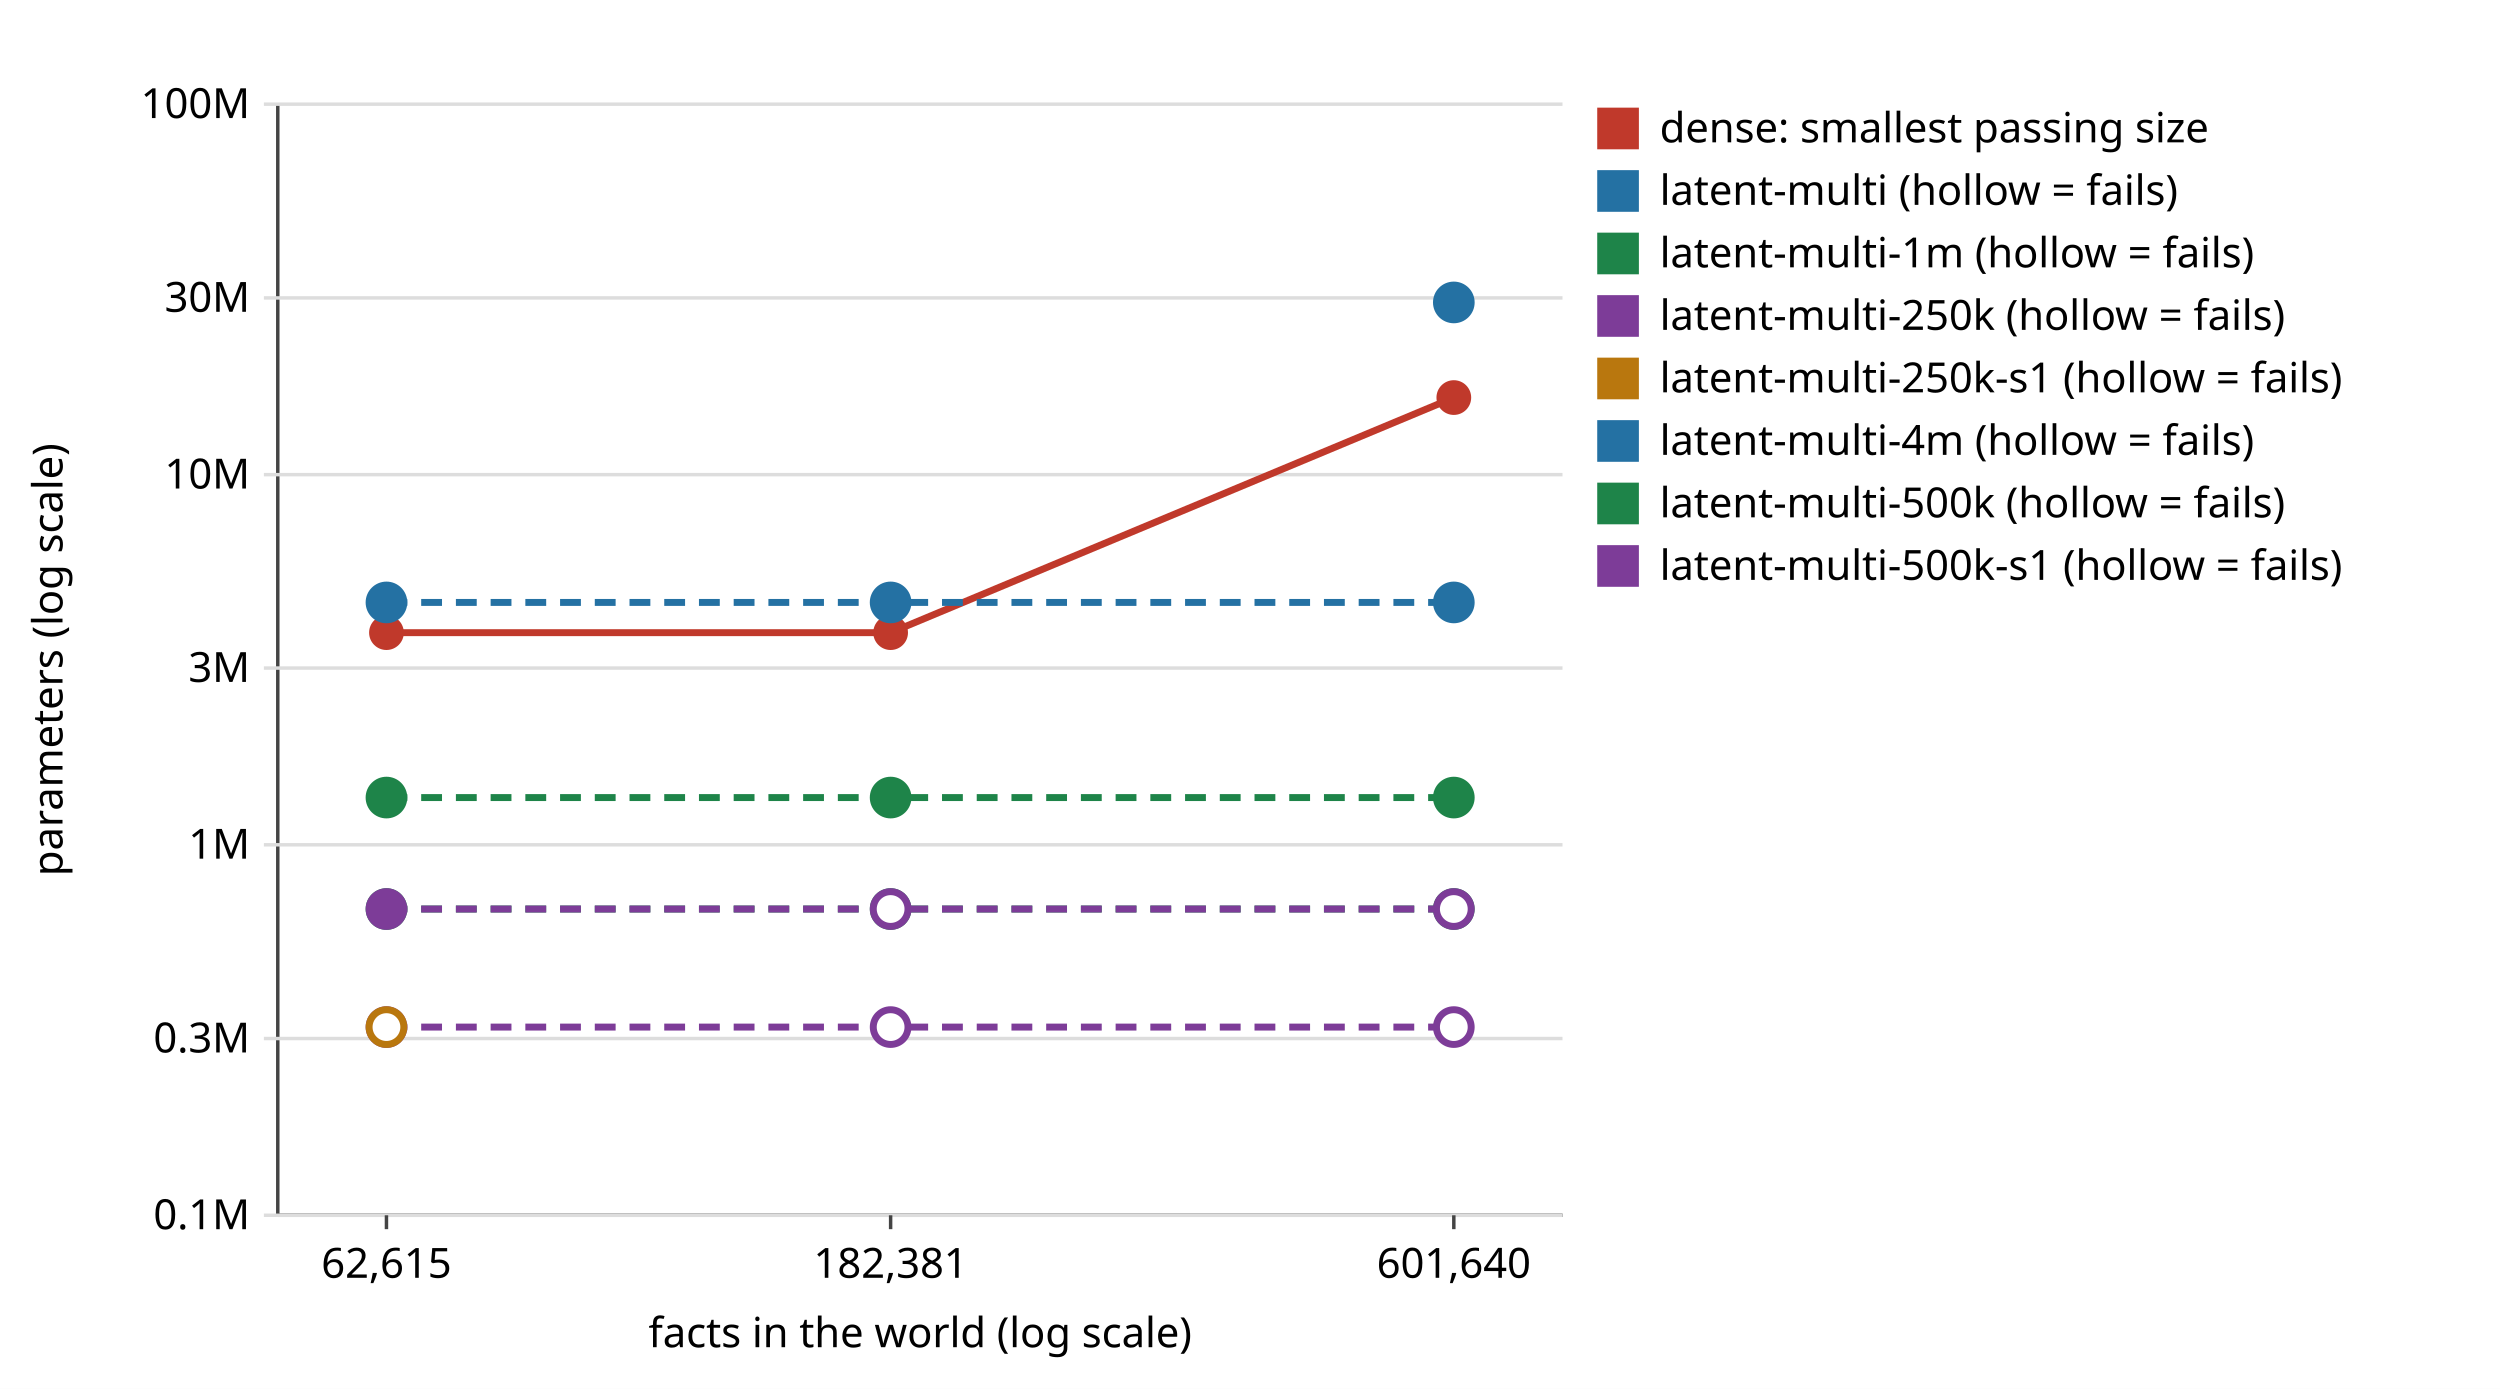
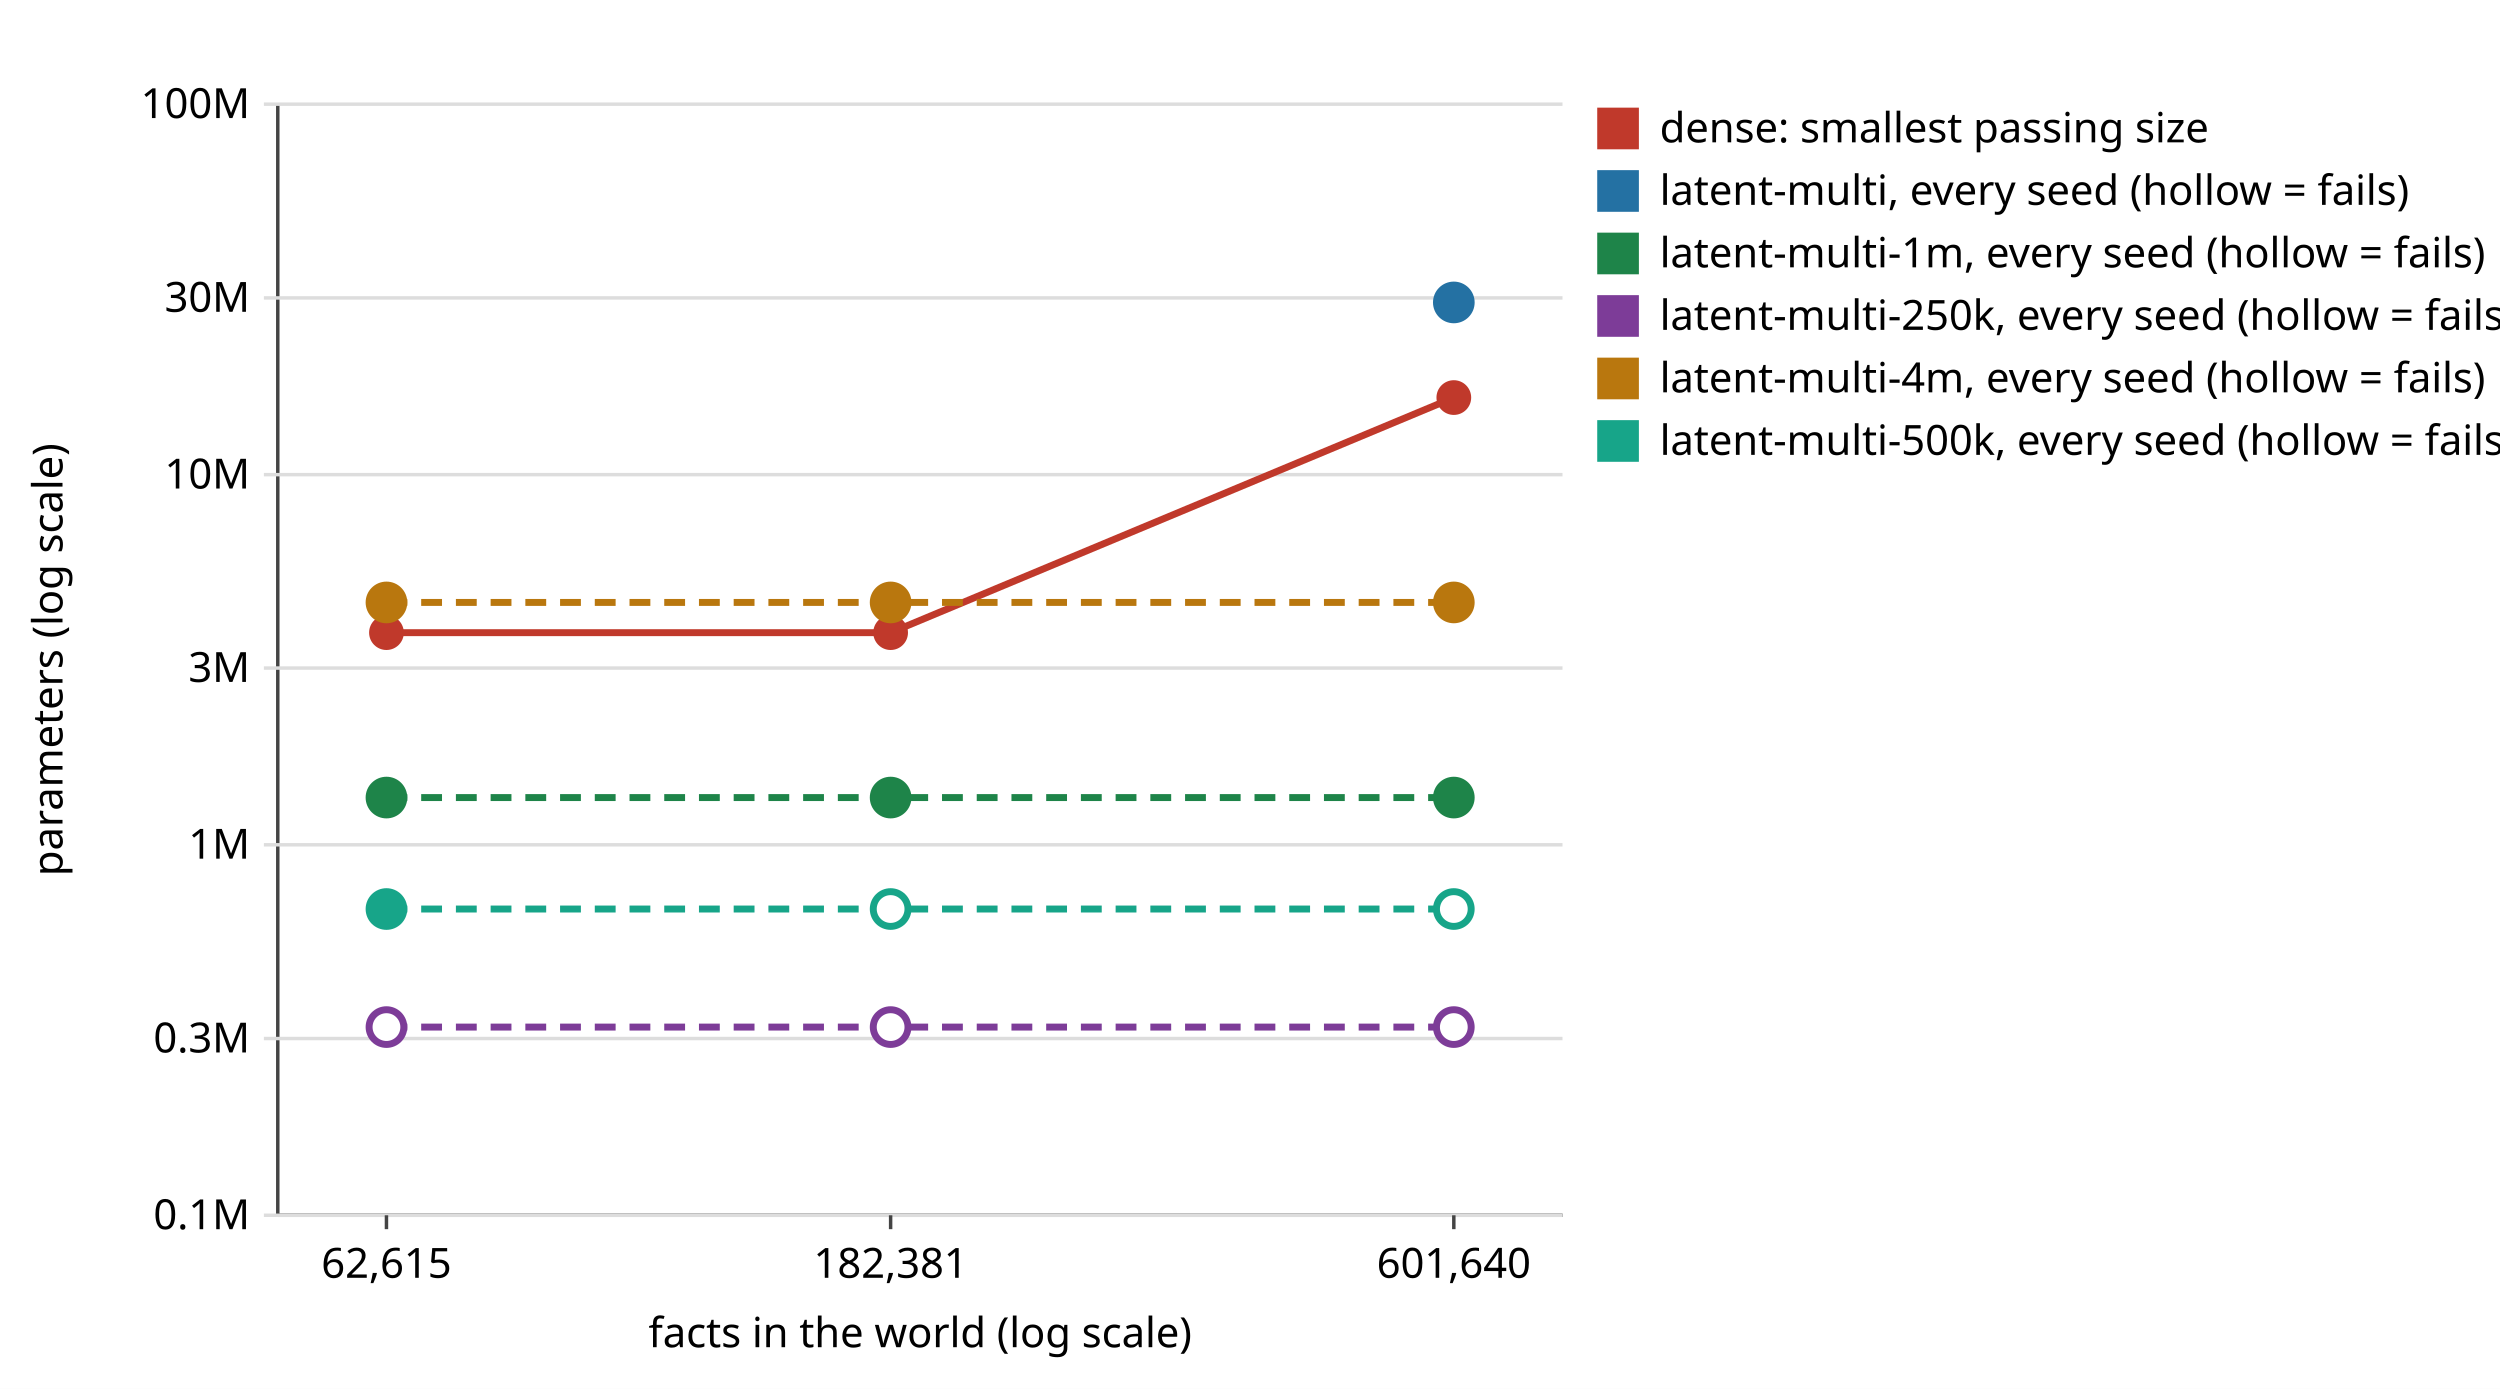
<svg xmlns="http://www.w3.org/2000/svg" viewBox="0 0 720 400" font-family="sans-serif" font-size="12">
  <rect width="720" height="400" fill="white" />
  <line x1="80" y1="350" x2="450" y2="350" stroke="#444" />
  <line x1="80" y1="30" x2="80" y2="350" stroke="#444" />
  <text x="265.0" y="388" text-anchor="middle">facts in the world (log scale)</text>
  <text x="18" y="190.0" text-anchor="middle" transform="rotate(-90 18 190.0)">parameters (log scale)</text>
  <line x1="76" y1="350.0" x2="450" y2="350.0" stroke="#ddd" />
  <text x="72" y="354.0" text-anchor="end">0.1M</text>
  <line x1="76" y1="299.1" x2="450" y2="299.1" stroke="#ddd" />
  <text x="72" y="303.1" text-anchor="end">0.3M</text>
  <line x1="76" y1="243.3" x2="450" y2="243.3" stroke="#ddd" />
  <text x="72" y="247.3" text-anchor="end">1M</text>
  <line x1="76" y1="192.4" x2="450" y2="192.4" stroke="#ddd" />
  <text x="72" y="196.4" text-anchor="end">3M</text>
  <line x1="76" y1="136.7" x2="450" y2="136.7" stroke="#ddd" />
  <text x="72" y="140.7" text-anchor="end">10M</text>
  <line x1="76" y1="85.8" x2="450" y2="85.8" stroke="#ddd" />
  <text x="72" y="89.8" text-anchor="end">30M</text>
  <line x1="76" y1="30.0" x2="450" y2="30.0" stroke="#ddd" />
  <text x="72" y="34.0" text-anchor="end">100M</text>
  <line x1="111.3" y1="350" x2="111.3" y2="354" stroke="#444" />
  <text x="111.3" y="368" text-anchor="middle">62,615</text>
  <line x1="256.5" y1="350" x2="256.5" y2="354" stroke="#444" />
  <text x="256.5" y="368" text-anchor="middle">182,381</text>
  <line x1="418.7" y1="350" x2="418.7" y2="354" stroke="#444" />
  <text x="418.7" y="368" text-anchor="middle">601,640</text>
  <polyline fill="none" stroke="#c0392b" stroke-width="2" points="111.3,182.2 256.5,182.2 418.7,114.5" />
  <circle cx="111.3" cy="182.2" r="5" fill="#c0392b" />
  <circle cx="256.5" cy="182.2" r="5" fill="#c0392b" />
  <circle cx="418.7" cy="114.5" r="5" fill="#c0392b" />
  <line x1="418.7" y1="87.1" x2="418.7" y2="87.1" stroke="#2471a3" stroke-width="2" stroke-dasharray="6 4" />
  <circle cx="418.7" cy="87.1" r="5" fill="#2471a3" stroke="#2471a3" stroke-width="2" />
  <line x1="111.3" y1="229.7" x2="418.7" y2="229.7" stroke="#1e8449" stroke-width="2" stroke-dasharray="6 4" />
  <circle cx="111.3" cy="229.7" r="5" fill="#1e8449" stroke="#1e8449" stroke-width="2" />
  <circle cx="256.5" cy="229.7" r="5" fill="#1e8449" stroke="#1e8449" stroke-width="2" />
  <circle cx="418.7" cy="229.7" r="5" fill="#1e8449" stroke="#1e8449" stroke-width="2" />
  <line x1="111.3" y1="295.8" x2="418.7" y2="295.8" stroke="#7d3c98" stroke-width="2" stroke-dasharray="6 4" />
  <circle cx="111.3" cy="295.8" r="5" fill="white" stroke="#7d3c98" stroke-width="2" />
  <circle cx="256.5" cy="295.8" r="5" fill="white" stroke="#7d3c98" stroke-width="2" />
  <circle cx="418.7" cy="295.8" r="5" fill="white" stroke="#7d3c98" stroke-width="2" />
-   <line x1="111.3" y1="295.8" x2="111.3" y2="295.8" stroke="#b9770e" stroke-width="2" stroke-dasharray="6 4" />
-   <circle cx="111.3" cy="295.8" r="5" fill="white" stroke="#b9770e" stroke-width="2" />
-   <line x1="111.3" y1="173.5" x2="418.7" y2="173.5" stroke="#2471a3" stroke-width="2" stroke-dasharray="6 4" />
-   <circle cx="111.3" cy="173.5" r="5" fill="#2471a3" stroke="#2471a3" stroke-width="2" />
-   <circle cx="256.5" cy="173.5" r="5" fill="#2471a3" stroke="#2471a3" stroke-width="2" />
-   <circle cx="418.7" cy="173.5" r="5" fill="#2471a3" stroke="#2471a3" stroke-width="2" />
-   <line x1="111.3" y1="261.8" x2="418.7" y2="261.8" stroke="#1e8449" stroke-width="2" stroke-dasharray="6 4" />
-   <circle cx="111.3" cy="261.8" r="5" fill="#1e8449" stroke="#1e8449" stroke-width="2" />
-   <circle cx="256.5" cy="261.8" r="5" fill="white" stroke="#1e8449" stroke-width="2" />
-   <circle cx="418.7" cy="261.8" r="5" fill="white" stroke="#1e8449" stroke-width="2" />
-   <line x1="111.3" y1="261.8" x2="418.7" y2="261.8" stroke="#7d3c98" stroke-width="2" stroke-dasharray="6 4" />
-   <circle cx="111.3" cy="261.8" r="5" fill="#7d3c98" stroke="#7d3c98" stroke-width="2" />
-   <circle cx="256.5" cy="261.8" r="5" fill="white" stroke="#7d3c98" stroke-width="2" />
-   <circle cx="418.7" cy="261.8" r="5" fill="white" stroke="#7d3c98" stroke-width="2" />
+   <line x1="111.3" y1="173.5" x2="418.7" y2="173.5" stroke="#b9770e" stroke-width="2" stroke-dasharray="6 4" />
+   <circle cx="111.3" cy="173.5" r="5" fill="#b9770e" stroke="#b9770e" stroke-width="2" />
+   <circle cx="256.5" cy="173.5" r="5" fill="#b9770e" stroke="#b9770e" stroke-width="2" />
+   <circle cx="418.7" cy="173.5" r="5" fill="#b9770e" stroke="#b9770e" stroke-width="2" />
+   <line x1="111.3" y1="261.8" x2="418.7" y2="261.8" stroke="#17a589" stroke-width="2" stroke-dasharray="6 4" />
+   <circle cx="111.3" cy="261.8" r="5" fill="#17a589" stroke="#17a589" stroke-width="2" />
+   <circle cx="256.5" cy="261.8" r="5" fill="white" stroke="#17a589" stroke-width="2" />
+   <circle cx="418.7" cy="261.8" r="5" fill="white" stroke="#17a589" stroke-width="2" />
  <rect x="460" y="31" width="12" height="12" fill="#c0392b" />
  <text x="478" y="41">dense: smallest passing size</text>
  <rect x="460" y="49" width="12" height="12" fill="#2471a3" />
-   <text x="478" y="59">latent-multi (hollow = fails)</text>
+   <text x="478" y="59">latent-multi, every seed (hollow = fails)</text>
  <rect x="460" y="67" width="12" height="12" fill="#1e8449" />
-   <text x="478" y="77">latent-multi-1m (hollow = fails)</text>
+   <text x="478" y="77">latent-multi-1m, every seed (hollow = fails)</text>
  <rect x="460" y="85" width="12" height="12" fill="#7d3c98" />
-   <text x="478" y="95">latent-multi-250k (hollow = fails)</text>
+   <text x="478" y="95">latent-multi-250k, every seed (hollow = fails)</text>
  <rect x="460" y="103" width="12" height="12" fill="#b9770e" />
-   <text x="478" y="113">latent-multi-250k-s1 (hollow = fails)</text>
-   <rect x="460" y="121" width="12" height="12" fill="#2471a3" />
-   <text x="478" y="131">latent-multi-4m (hollow = fails)</text>
-   <rect x="460" y="139" width="12" height="12" fill="#1e8449" />
-   <text x="478" y="149">latent-multi-500k (hollow = fails)</text>
-   <rect x="460" y="157" width="12" height="12" fill="#7d3c98" />
-   <text x="478" y="167">latent-multi-500k-s1 (hollow = fails)</text>
+   <text x="478" y="113">latent-multi-4m, every seed (hollow = fails)</text>
+   <rect x="460" y="121" width="12" height="12" fill="#17a589" />
+   <text x="478" y="131">latent-multi-500k, every seed (hollow = fails)</text>
</svg>
